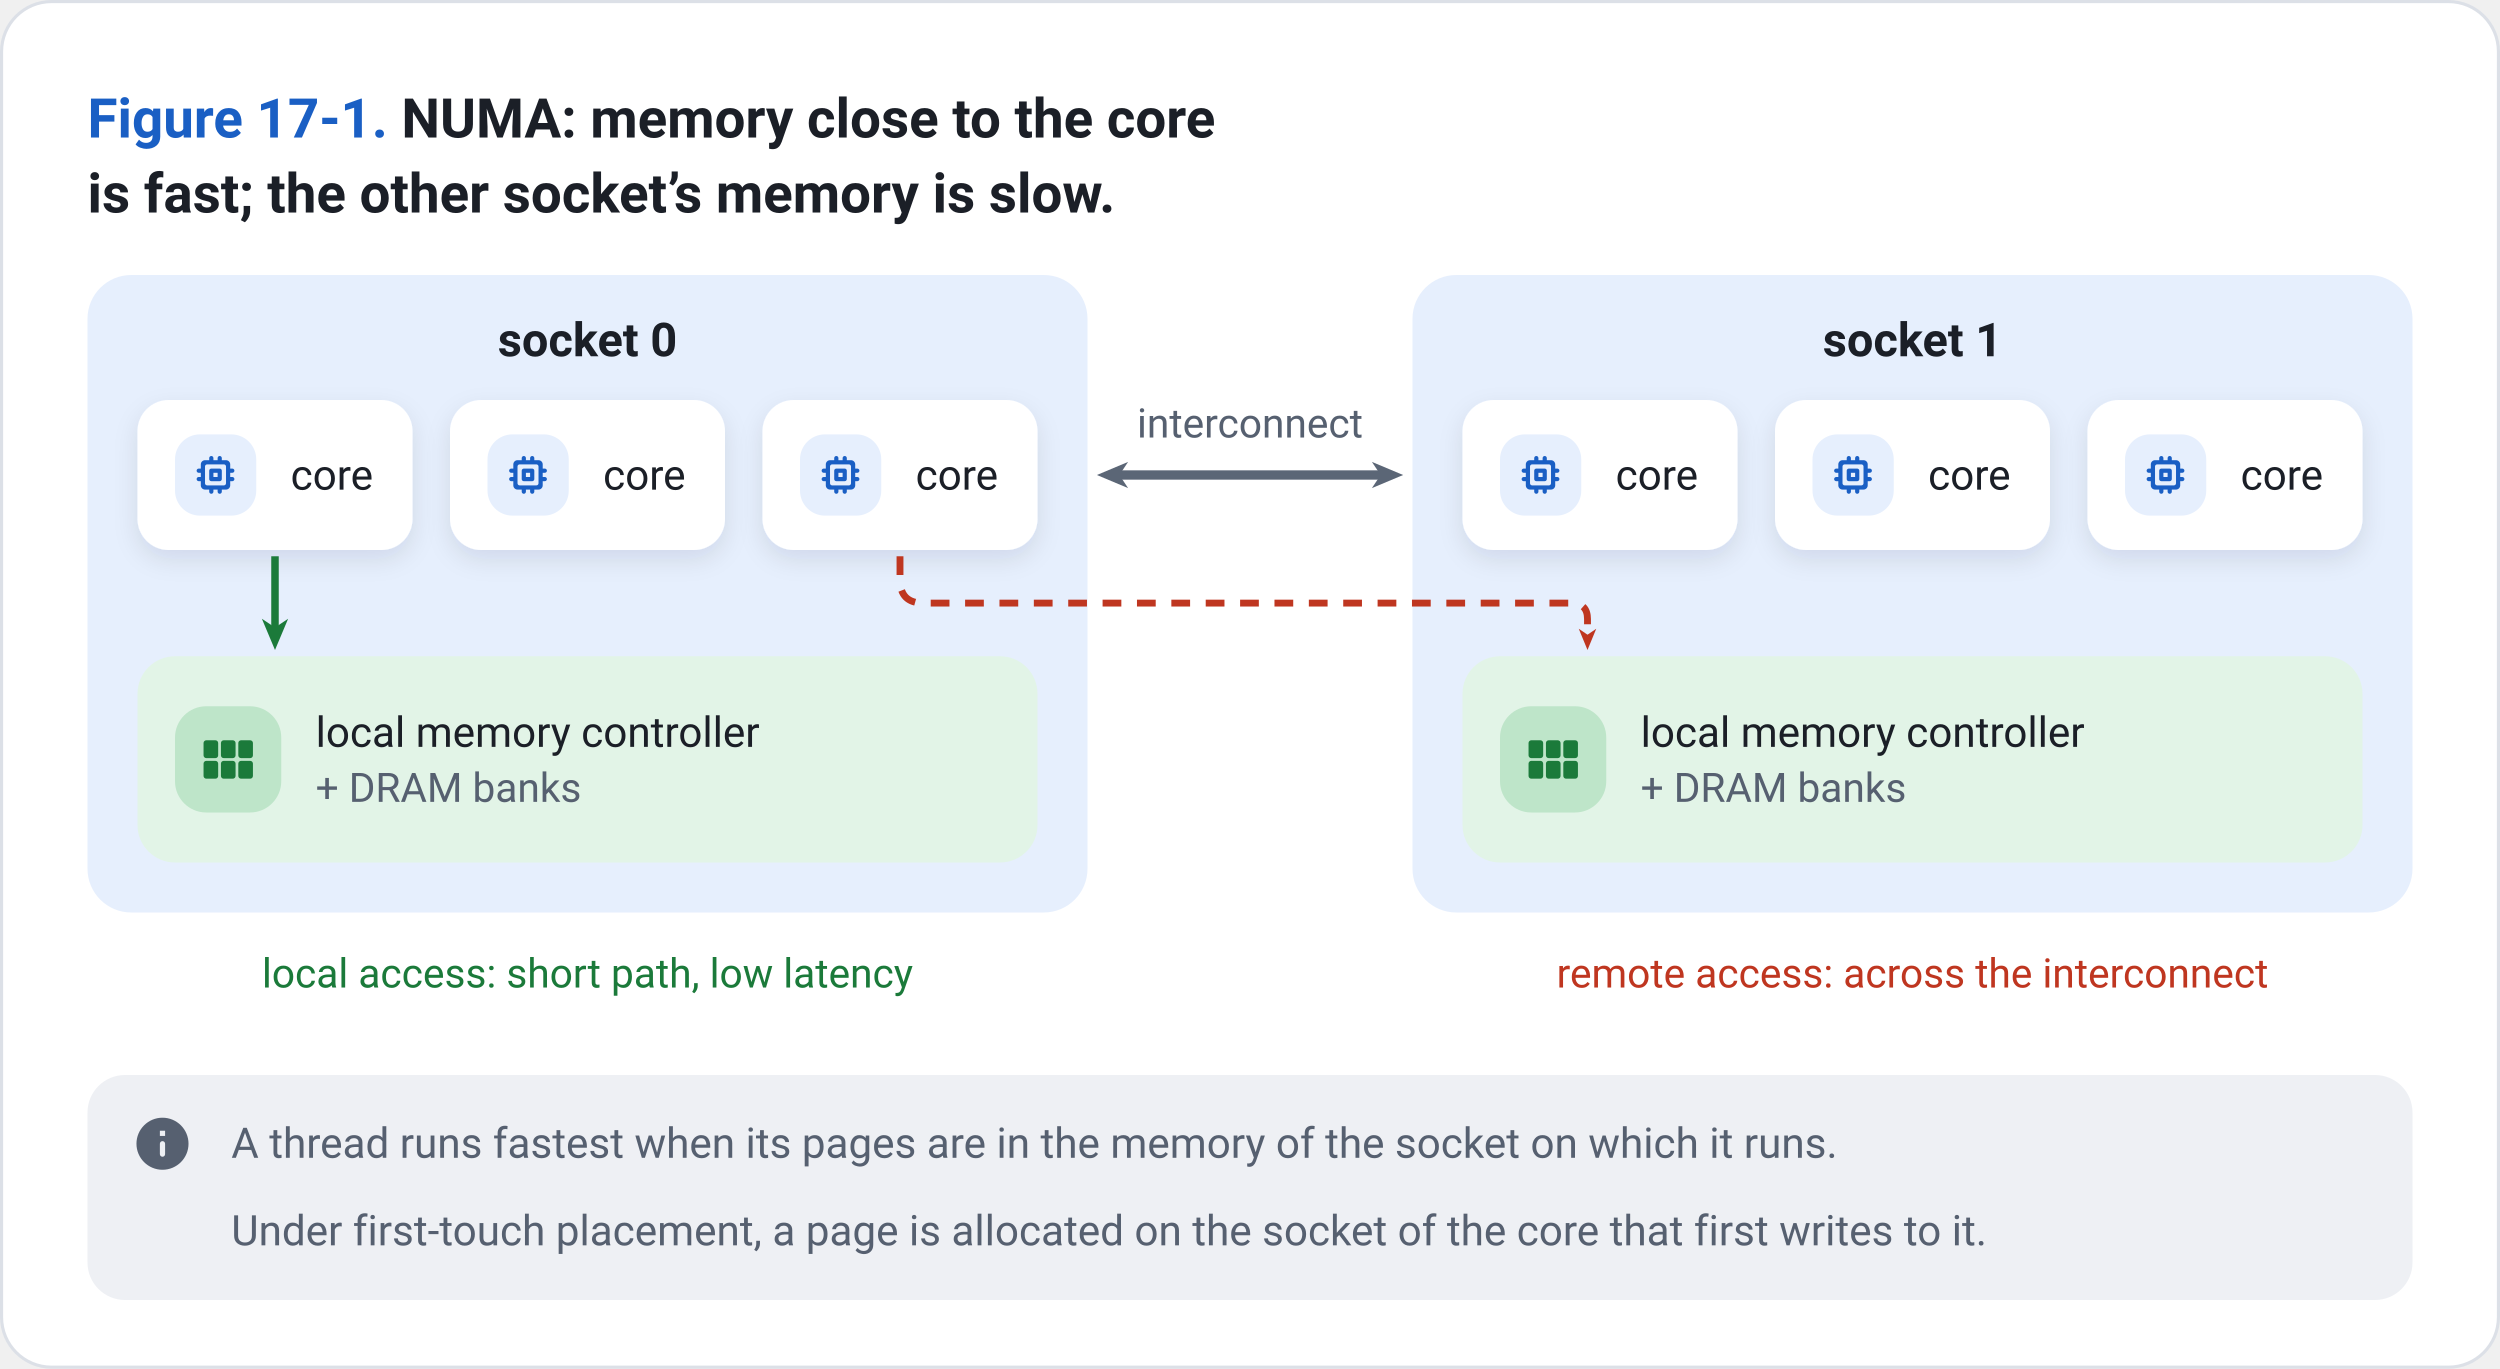
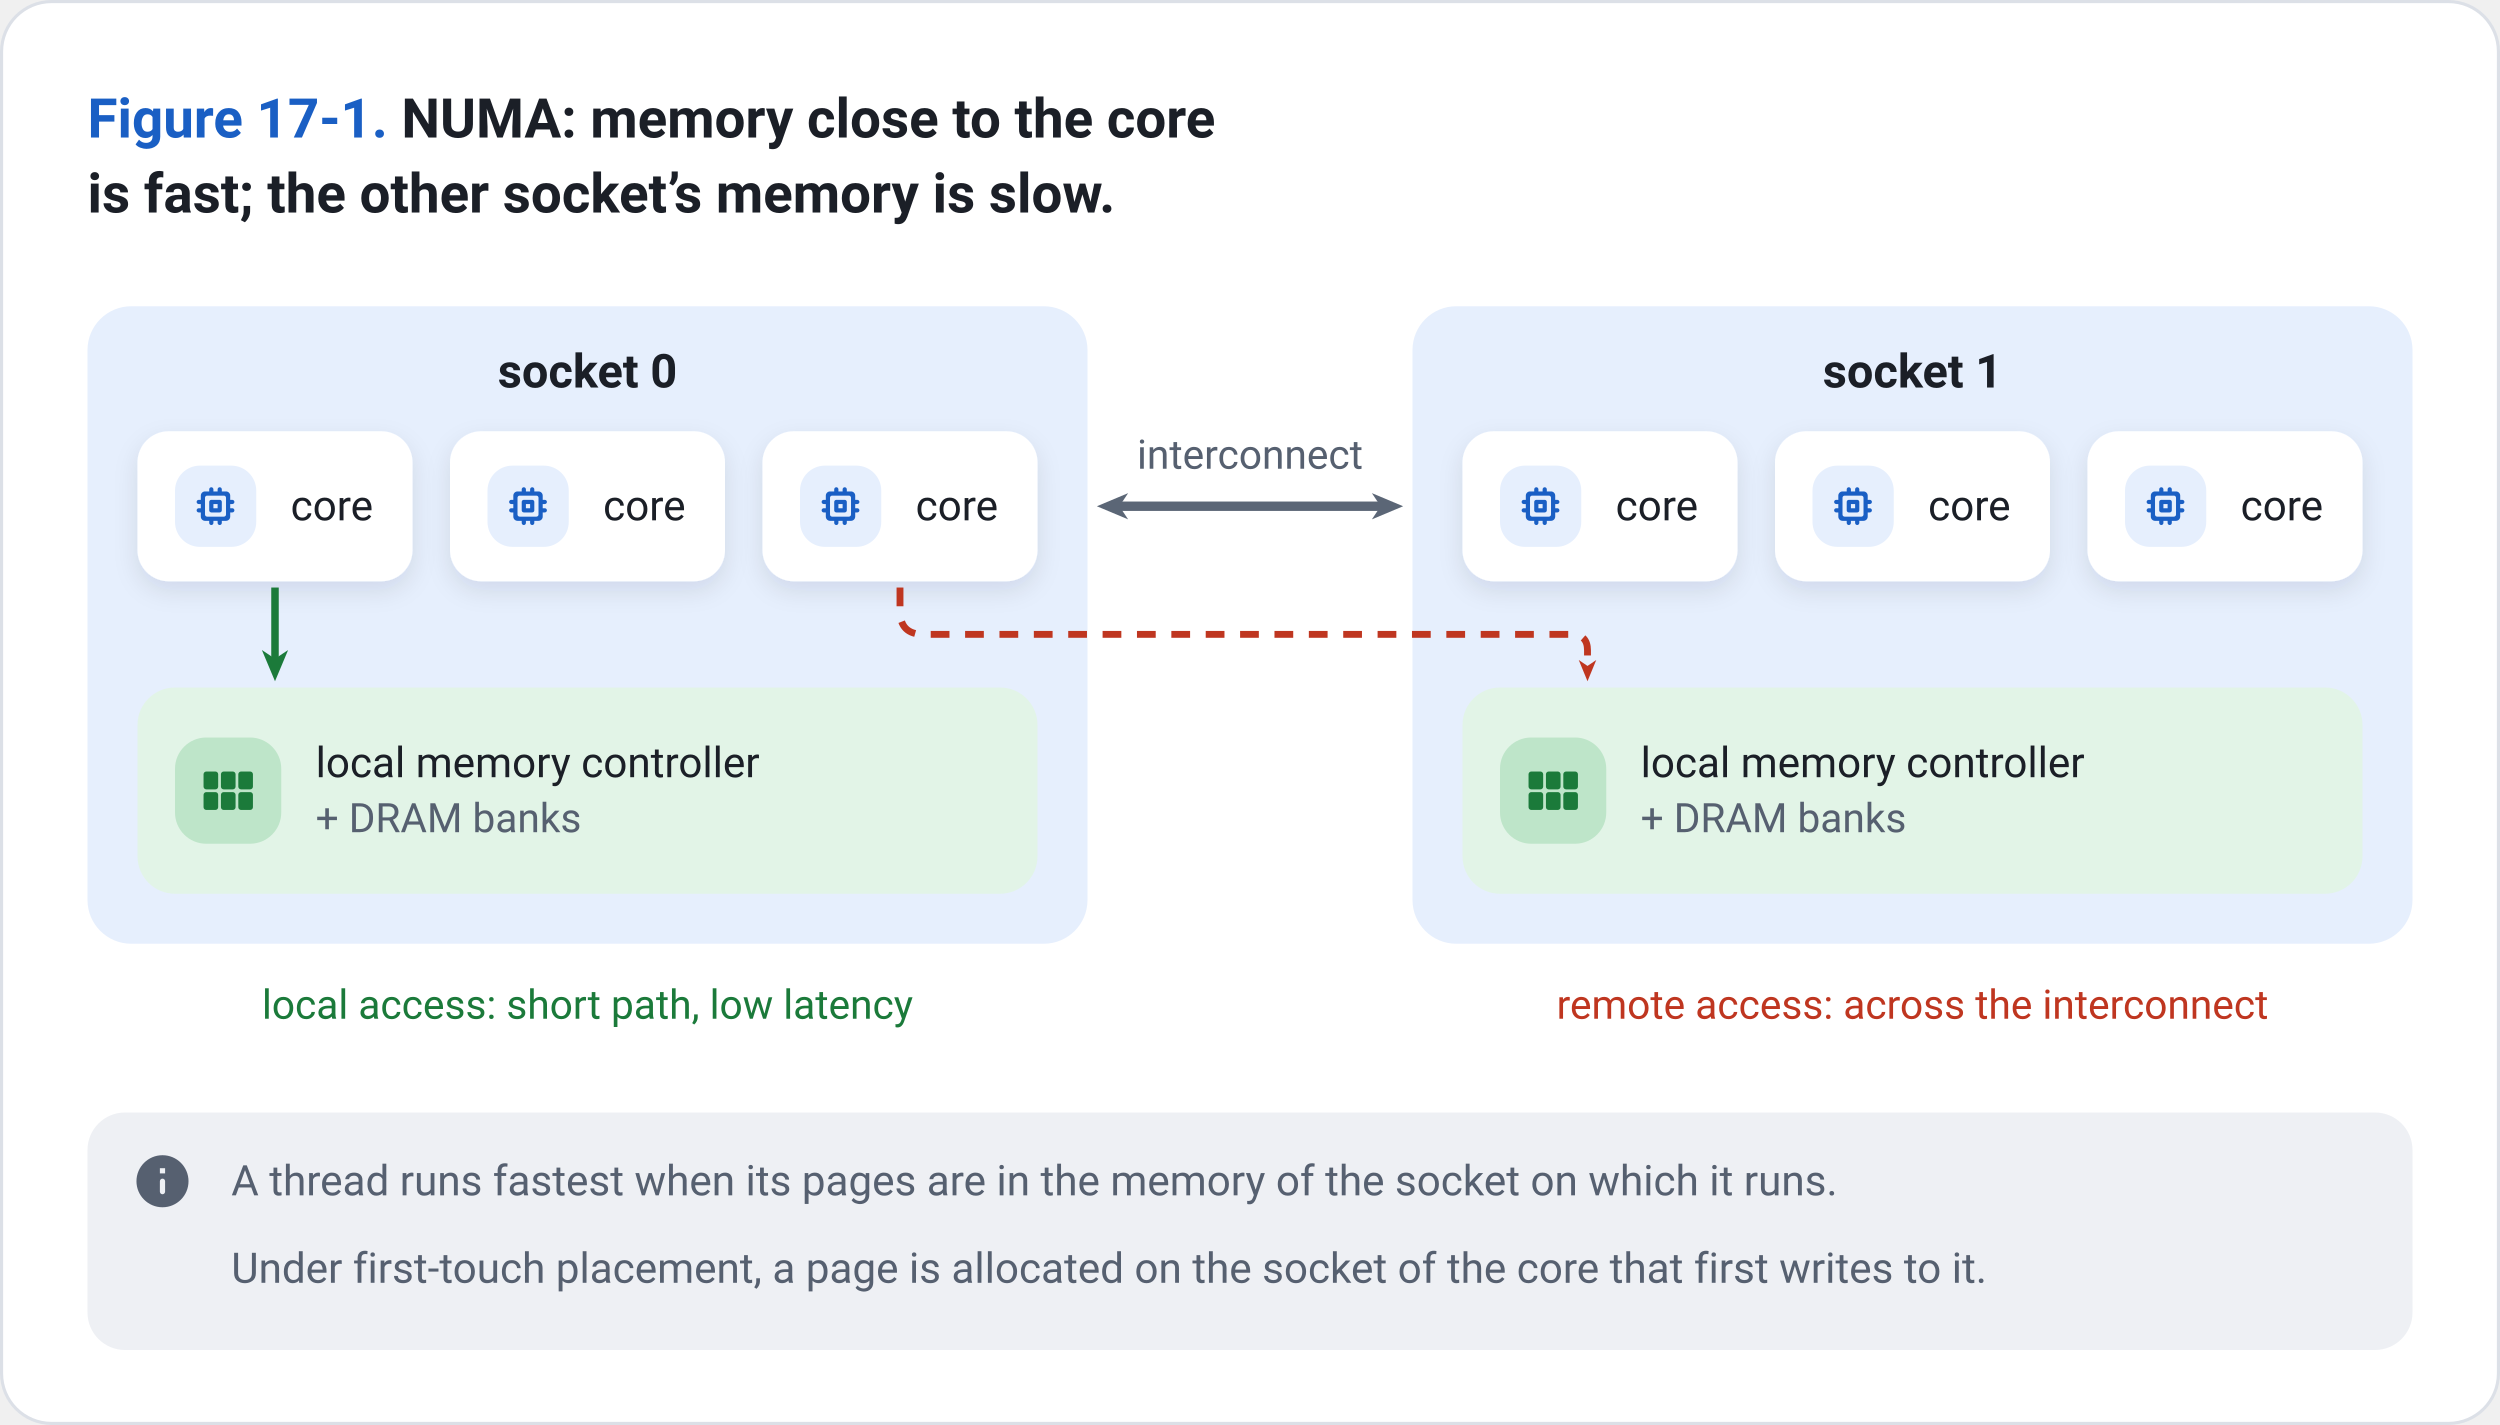
- <svg xmlns="http://www.w3.org/2000/svg" viewBox="0 0 800 438" width="800" height="438">
+ <svg xmlns="http://www.w3.org/2000/svg" viewBox="0 0 800 456" width="800" height="456">
  <style>
    text { font-family: -apple-system, BlinkMacSystemFont, "Segoe UI", Roboto, "Helvetica Neue", Arial, sans-serif; fill: #1B1F27; }
    .paper { fill: #FFFFFF; }
    .frame { fill: #FFFFFF; stroke: #DCE0E7; stroke-width: 1; }
    .card { fill: #FFFFFF; }
    .hair { stroke: #DCE0E7; stroke-width: 1.2; fill: none; }
    .muted { fill: #566070; }
    .ink { fill: #1B1F27; }
    .title { font-size: 17.5px; font-weight: 650; }
    .head { font-size: 15.5px; font-weight: 650; }
    .name { font-size: 15px; font-weight: 650; }
    .body { font-size: 13.5px; }
    .sub { font-size: 13px; }
    .mono { font-size: 12.5px; font-family: "SF Mono", SFMono-Regular, ui-monospace, Menlo, Consolas, monospace; }
    .monob { font-size: 12.5px; font-weight: 650; font-family: "SF Mono", SFMono-Regular, ui-monospace, Menlo, Consolas, monospace; }
    .small { font-size: 12px; }
    .note { font-size: 13.5px; }
    .noteb { font-size: 13.5px; font-weight: 650; }
    .sub, .small, .note { fill: #566070; }
    .c-blue { fill: #E6EFFD; }
    .m-blue { fill: #C7DBFA; }
    .a-blue { fill: #1A5FC4; }
    .t-blue { fill: #1A5FC4; }
    .w-blue { stroke: #1A5FC4; fill: none; stroke-linecap: butt; stroke-linejoin: round; }
    .o-blue { stroke: #1A5FC4; fill: none; stroke-width: 1.5; }
    .h-blue { stroke: #1A5FC4; stroke-width: 1.4; }
    .c-green { fill: #E2F4E7; }
    .m-green { fill: #BEE5C9; }
    .a-green { fill: #1B7A3A; }
    .t-green { fill: #1B7A3A; }
    .w-green { stroke: #1B7A3A; fill: none; stroke-linecap: butt; stroke-linejoin: round; }
    .o-green { stroke: #1B7A3A; fill: none; stroke-width: 1.5; }
    .h-green { stroke: #1B7A3A; stroke-width: 1.4; }
    .c-amber { fill: #FFF1D9; }
    .m-amber { fill: #FFDDA1; }
    .a-amber { fill: #9A5600; }
    .t-amber { fill: #9A5600; }
    .w-amber { stroke: #9A5600; fill: none; stroke-linecap: butt; stroke-linejoin: round; }
    .o-amber { stroke: #9A5600; fill: none; stroke-width: 1.5; }
    .h-amber { stroke: #9A5600; stroke-width: 1.4; }
    .c-red { fill: #FDE8E4; }
    .m-red { fill: #F8C8BF; }
    .a-red { fill: #BF3620; }
    .t-red { fill: #BF3620; }
    .w-red { stroke: #BF3620; fill: none; stroke-linecap: butt; stroke-linejoin: round; }
    .o-red { stroke: #BF3620; fill: none; stroke-width: 1.5; }
    .h-red { stroke: #BF3620; stroke-width: 1.4; }
    .c-purple { fill: #EFE9FC; }
    .m-purple { fill: #D9CDF8; }
    .a-purple { fill: #6240C4; }
    .t-purple { fill: #6240C4; }
    .w-purple { stroke: #6240C4; fill: none; stroke-linecap: butt; stroke-linejoin: round; }
    .o-purple { stroke: #6240C4; fill: none; stroke-width: 1.5; }
    .h-purple { stroke: #6240C4; stroke-width: 1.4; }
    .c-teal { fill: #DDF3F1; }
    .m-teal { fill: #B3E3DE; }
    .a-teal { fill: #0E7168; }
    .t-teal { fill: #0E7168; }
    .w-teal { stroke: #0E7168; fill: none; stroke-linecap: butt; stroke-linejoin: round; }
    .o-teal { stroke: #0E7168; fill: none; stroke-width: 1.5; }
    .h-teal { stroke: #0E7168; stroke-width: 1.4; }
    .c-gray { fill: #EEF0F4; }
    .m-gray { fill: #D9DDE5; }
    .a-gray { fill: #566070; }
    .t-gray { fill: #566070; }
    .w-gray { stroke: #566070; fill: none; stroke-linecap: butt; stroke-linejoin: round; }
    .o-gray { stroke: #566070; fill: none; stroke-width: 1.5; }
    .h-gray { stroke: #566070; stroke-width: 1.4; }
    .c-wire { fill: #EEF0F4; }
    .m-wire { fill: #D9DDE5; }
    .a-wire { fill: #5B6676; }
    .t-wire { fill: #5B6676; }
    .w-wire { stroke: #5B6676; fill: none; stroke-linecap: butt; stroke-linejoin: round; }
    .o-wire { stroke: #5B6676; fill: none; stroke-width: 1.5; }
    .h-wire { stroke: #5B6676; stroke-width: 1.4; }
  </style>
  <defs>
    <filter id="lift" x="-10%" y="-15%" width="120%" height="140%">
      <feDropShadow dx="0" dy="1" stdDeviation="1.2" flood-color="#1B2430" flood-opacity="0.14" />
      <feDropShadow dx="0" dy="3" stdDeviation="4" flood-color="#1B2430" flood-opacity="0.10" />
    </filter>
  </defs>
-   <rect x="0.5" y="0.5" width="799" height="437" rx="16" class="frame" />
+   <rect x="0.5" y="0.5" width="799" height="455" rx="16" class="frame" />
  <text x="28" y="44" class="title">
    <tspan class="t-blue">Figure 17-1.</tspan> NUMA: memory close to the core</text>
  <text x="28" y="68" class="title">is fast; the other socket’s memory is slow.</text>
-   <g transform="translate(0 88)">
+   <g transform="translate(0 98)">
    <rect x="28.0" y="0.0" width="320.0" height="204.0" rx="14" class="c-blue" />
    <text x="188.0" y="26.0" class="name" text-anchor="middle">socket 0</text>
    <rect x="44.0" y="40.0" width="88.0" height="48.0" rx="10" class="card" filter="url(#lift)" />
    <rect x="56.0" y="51.0" width="26.0" height="26.0" rx="8" class="c-blue" />
    <g transform="translate(60.9 55.9) scale(0.672)" class="a-blue">
      <path d="M14 9h-4c-.55 0-1 .45-1 1v4c0 .55.45 1 1 1h4c.55 0 1-.45 1-1v-4c0-.55-.45-1-1-1zm-1 4h-2v-2h2v2zm8-3c0-.55-.45-1-1-1h-1V7c0-1.1-.9-2-2-2h-2V4c0-.55-.45-1-1-1s-1 .45-1 1v1h-2V4c0-.55-.45-1-1-1s-1 .45-1 1v1H7c-1.1 0-2 .9-2 2v2H4c-.55 0-1 .45-1 1s.45 1 1 1h1v2H4c-.55 0-1 .45-1 1s.45 1 1 1h1v2c0 1.1.9 2 2 2h2v1c0 .55.45 1 1 1s1-.45 1-1v-1h2v1c0 .55.45 1 1 1s1-.45 1-1v-1h2c1.1 0 2-.9 2-2v-2h1c.55 0 1-.45 1-1s-.45-1-1-1h-1v-2h1c.55 0 1-.45 1-1zm-5 7H8c-.55 0-1-.45-1-1V8c0-.55.45-1 1-1h8c.55 0 1 .45 1 1v8c0 .55-.45 1-1 1z" />
    </g>
-     <text x="93.0" y="68.7" class="body" data-fit="93.0,124.0">core</text>
+     <text x="93.0" y="68.5" class="body" data-fit="93.0,124.0">core</text>
    <rect x="144.0" y="40.0" width="88.0" height="48.0" rx="10" class="card" filter="url(#lift)" />
    <rect x="156.0" y="51.0" width="26.0" height="26.0" rx="8" class="c-blue" />
    <g transform="translate(160.9 55.9) scale(0.672)" class="a-blue">
      <path d="M14 9h-4c-.55 0-1 .45-1 1v4c0 .55.45 1 1 1h4c.55 0 1-.45 1-1v-4c0-.55-.45-1-1-1zm-1 4h-2v-2h2v2zm8-3c0-.55-.45-1-1-1h-1V7c0-1.1-.9-2-2-2h-2V4c0-.55-.45-1-1-1s-1 .45-1 1v1h-2V4c0-.55-.45-1-1-1s-1 .45-1 1v1H7c-1.1 0-2 .9-2 2v2H4c-.55 0-1 .45-1 1s.45 1 1 1h1v2H4c-.55 0-1 .45-1 1s.45 1 1 1h1v2c0 1.1.9 2 2 2h2v1c0 .55.45 1 1 1s1-.45 1-1v-1h2v1c0 .55.45 1 1 1s1-.45 1-1v-1h2c1.1 0 2-.9 2-2v-2h1c.55 0 1-.45 1-1s-.45-1-1-1h-1v-2h1c.55 0 1-.45 1-1zm-5 7H8c-.55 0-1-.45-1-1V8c0-.55.45-1 1-1h8c.55 0 1 .45 1 1v8c0 .55-.45 1-1 1z" />
    </g>
-     <text x="193.0" y="68.7" class="body" data-fit="193.0,224.0">core</text>
+     <text x="193.0" y="68.5" class="body" data-fit="193.0,224.0">core</text>
    <rect x="244.0" y="40.0" width="88.0" height="48.0" rx="10" class="card" filter="url(#lift)" />
    <rect x="256.0" y="51.0" width="26.0" height="26.0" rx="8" class="c-blue" />
    <g transform="translate(260.9 55.9) scale(0.672)" class="a-blue">
      <path d="M14 9h-4c-.55 0-1 .45-1 1v4c0 .55.45 1 1 1h4c.55 0 1-.45 1-1v-4c0-.55-.45-1-1-1zm-1 4h-2v-2h2v2zm8-3c0-.55-.45-1-1-1h-1V7c0-1.1-.9-2-2-2h-2V4c0-.55-.45-1-1-1s-1 .45-1 1v1h-2V4c0-.55-.45-1-1-1s-1 .45-1 1v1H7c-1.1 0-2 .9-2 2v2H4c-.55 0-1 .45-1 1s.45 1 1 1h1v2H4c-.55 0-1 .45-1 1s.45 1 1 1h1v2c0 1.1.9 2 2 2h2v1c0 .55.45 1 1 1s1-.45 1-1v-1h2v1c0 .55.45 1 1 1s1-.45 1-1v-1h2c1.1 0 2-.9 2-2v-2h1c.55 0 1-.45 1-1s-.45-1-1-1h-1v-2h1c.55 0 1-.45 1-1zm-5 7H8c-.55 0-1-.45-1-1V8c0-.55.45-1 1-1h8c.55 0 1 .45 1 1v8c0 .55-.45 1-1 1z" />
    </g>
-     <text x="293.0" y="68.7" class="body" data-fit="293.0,324.0">core</text>
+     <text x="293.0" y="68.5" class="body" data-fit="293.0,324.0">core</text>
    <rect x="44.0" y="122.0" width="288.0" height="66.0" rx="12" class="c-green" />
    <rect x="56.0" y="138.0" width="34.0" height="34.0" rx="10" class="m-green" />
    <g transform="translate(62.5 144.5) scale(0.878)" class="a-green">
      <path d="M14.67 6v4.5c0 .55-.45 1-1 1h-3.33c-.55 0-1-.45-1-1V6c0-.55.45-1 1-1h3.33c.55 0 1 .45 1 1zm2 5.5H20c.55 0 1-.45 1-1V6c0-.55-.45-1-1-1h-3.33c-.55 0-1 .45-1 1v4.5c0 .55.44 1 1 1zm-2 6.5v-4.5c0-.55-.45-1-1-1h-3.33c-.55 0-1 .45-1 1V18c0 .55.45 1 1 1h3.33c.55 0 1-.45 1-1zm1-4.5V18c0 .55.45 1 1 1H20c.55 0 1-.45 1-1v-4.5c0-.55-.45-1-1-1h-3.33c-.56 0-1 .45-1 1zm-8.34-1H4c-.55 0-1 .45-1 1V18c0 .55.45 1 1 1h3.33c.55 0 1-.45 1-1v-4.5c0-.55-.44-1-1-1zm1-2V6c0-.55-.45-1-1-1H4c-.55 0-1 .45-1 1v4.5c0 .55.45 1 1 1h3.33c.56 0 1-.45 1-1z" />
    </g>
-     <text x="101.0" y="151.0" class="body" data-fit="101.0,324.0">local memory controller</text>
-     <text x="101.0" y="168.6" class="sub" data-fit="101.0,324.0">+ DRAM banks</text>
+     <text x="101.0" y="150.7" class="body" data-fit="101.0,324.0">local memory controller</text>
+     <text x="101.0" y="168.3" class="sub" data-fit="101.0,324.0">+ DRAM banks</text>
    <rect x="452.0" y="0.0" width="320.0" height="204.0" rx="14" class="c-blue" />
    <text x="612.0" y="26.0" class="name" text-anchor="middle">socket 1</text>
    <rect x="468.0" y="40.0" width="88.0" height="48.0" rx="10" class="card" filter="url(#lift)" />
    <rect x="480.0" y="51.0" width="26.0" height="26.0" rx="8" class="c-blue" />
    <g transform="translate(484.9 55.9) scale(0.672)" class="a-blue">
      <path d="M14 9h-4c-.55 0-1 .45-1 1v4c0 .55.45 1 1 1h4c.55 0 1-.45 1-1v-4c0-.55-.45-1-1-1zm-1 4h-2v-2h2v2zm8-3c0-.55-.45-1-1-1h-1V7c0-1.1-.9-2-2-2h-2V4c0-.55-.45-1-1-1s-1 .45-1 1v1h-2V4c0-.55-.45-1-1-1s-1 .45-1 1v1H7c-1.1 0-2 .9-2 2v2H4c-.55 0-1 .45-1 1s.45 1 1 1h1v2H4c-.55 0-1 .45-1 1s.45 1 1 1h1v2c0 1.1.9 2 2 2h2v1c0 .55.45 1 1 1s1-.45 1-1v-1h2v1c0 .55.45 1 1 1s1-.45 1-1v-1h2c1.1 0 2-.9 2-2v-2h1c.55 0 1-.45 1-1s-.45-1-1-1h-1v-2h1c.55 0 1-.45 1-1zm-5 7H8c-.55 0-1-.45-1-1V8c0-.55.45-1 1-1h8c.55 0 1 .45 1 1v8c0 .55-.45 1-1 1z" />
    </g>
-     <text x="517.0" y="68.7" class="body" data-fit="517.0,548.0">core</text>
+     <text x="517.0" y="68.5" class="body" data-fit="517.0,548.0">core</text>
    <rect x="568.0" y="40.0" width="88.0" height="48.0" rx="10" class="card" filter="url(#lift)" />
    <rect x="580.0" y="51.0" width="26.0" height="26.0" rx="8" class="c-blue" />
    <g transform="translate(584.9 55.9) scale(0.672)" class="a-blue">
      <path d="M14 9h-4c-.55 0-1 .45-1 1v4c0 .55.45 1 1 1h4c.55 0 1-.45 1-1v-4c0-.55-.45-1-1-1zm-1 4h-2v-2h2v2zm8-3c0-.55-.45-1-1-1h-1V7c0-1.1-.9-2-2-2h-2V4c0-.55-.45-1-1-1s-1 .45-1 1v1h-2V4c0-.55-.45-1-1-1s-1 .45-1 1v1H7c-1.1 0-2 .9-2 2v2H4c-.55 0-1 .45-1 1s.45 1 1 1h1v2H4c-.55 0-1 .45-1 1s.45 1 1 1h1v2c0 1.1.9 2 2 2h2v1c0 .55.45 1 1 1s1-.45 1-1v-1h2v1c0 .55.45 1 1 1s1-.45 1-1v-1h2c1.1 0 2-.9 2-2v-2h1c.55 0 1-.45 1-1s-.45-1-1-1h-1v-2h1c.55 0 1-.45 1-1zm-5 7H8c-.55 0-1-.45-1-1V8c0-.55.45-1 1-1h8c.55 0 1 .45 1 1v8c0 .55-.45 1-1 1z" />
    </g>
-     <text x="617.0" y="68.7" class="body" data-fit="617.0,648.0">core</text>
+     <text x="617.0" y="68.5" class="body" data-fit="617.0,648.0">core</text>
    <rect x="668.0" y="40.0" width="88.0" height="48.0" rx="10" class="card" filter="url(#lift)" />
    <rect x="680.0" y="51.0" width="26.0" height="26.0" rx="8" class="c-blue" />
    <g transform="translate(684.9 55.9) scale(0.672)" class="a-blue">
      <path d="M14 9h-4c-.55 0-1 .45-1 1v4c0 .55.45 1 1 1h4c.55 0 1-.45 1-1v-4c0-.55-.45-1-1-1zm-1 4h-2v-2h2v2zm8-3c0-.55-.45-1-1-1h-1V7c0-1.1-.9-2-2-2h-2V4c0-.55-.45-1-1-1s-1 .45-1 1v1h-2V4c0-.55-.45-1-1-1s-1 .45-1 1v1H7c-1.1 0-2 .9-2 2v2H4c-.55 0-1 .45-1 1s.45 1 1 1h1v2H4c-.55 0-1 .45-1 1s.45 1 1 1h1v2c0 1.1.9 2 2 2h2v1c0 .55.45 1 1 1s1-.45 1-1v-1h2v1c0 .55.45 1 1 1s1-.45 1-1v-1h2c1.1 0 2-.9 2-2v-2h1c.55 0 1-.45 1-1s-.45-1-1-1h-1v-2h1c.55 0 1-.45 1-1zm-5 7H8c-.55 0-1-.45-1-1V8c0-.55.45-1 1-1h8c.55 0 1 .45 1 1v8c0 .55-.45 1-1 1z" />
    </g>
-     <text x="717.0" y="68.7" class="body" data-fit="717.0,748.0">core</text>
+     <text x="717.0" y="68.5" class="body" data-fit="717.0,748.0">core</text>
    <rect x="468.0" y="122.0" width="288.0" height="66.0" rx="12" class="c-green" />
    <rect x="480.0" y="138.0" width="34.0" height="34.0" rx="10" class="m-green" />
    <g transform="translate(486.5 144.5) scale(0.878)" class="a-green">
      <path d="M14.67 6v4.5c0 .55-.45 1-1 1h-3.33c-.55 0-1-.45-1-1V6c0-.55.45-1 1-1h3.33c.55 0 1 .45 1 1zm2 5.5H20c.55 0 1-.45 1-1V6c0-.55-.45-1-1-1h-3.33c-.55 0-1 .45-1 1v4.5c0 .55.44 1 1 1zm-2 6.5v-4.5c0-.55-.45-1-1-1h-3.33c-.55 0-1 .45-1 1V18c0 .55.45 1 1 1h3.33c.55 0 1-.45 1-1zm1-4.5V18c0 .55.45 1 1 1H20c.55 0 1-.45 1-1v-4.5c0-.55-.45-1-1-1h-3.33c-.56 0-1 .45-1 1zm-8.34-1H4c-.55 0-1 .45-1 1V18c0 .55.45 1 1 1h3.33c.55 0 1-.45 1-1v-4.5c0-.55-.44-1-1-1zm1-2V6c0-.55-.45-1-1-1H4c-.55 0-1 .45-1 1v4.5c0 .55.45 1 1 1h3.33c.56 0 1-.45 1-1z" />
    </g>
-     <text x="525.0" y="151.0" class="body" data-fit="525.0,748.0">local memory controller</text>
-     <text x="525.0" y="168.6" class="sub" data-fit="525.0,748.0">+ DRAM banks</text>
+     <text x="525.0" y="150.7" class="body" data-fit="525.0,748.0">local memory controller</text>
+     <text x="525.0" y="168.3" class="sub" data-fit="525.0,748.0">+ DRAM banks</text>
    <polygon points="449.0,64.0 439.0,68.2 441.8,64.0 439.0,59.8" class="a-wire" />
    <polygon points="351.0,64.0 361.0,59.8 358.2,64.0 361.0,68.2" class="a-wire" />
    <path d="M358.0,64.0 L442.0,64.0" class="w-wire" stroke-width="3" />
    <text x="400.0" y="52.0" class="sub" text-anchor="middle">interconnect</text>
    <polygon points="88.0,120.0 83.8,110.0 88.0,112.8 92.2,110.0" class="a-green" />
    <path d="M88.0,90.0 L88.0,113.0" class="w-green" stroke-width="2.4" />
    <polygon points="508.0,120.0 505.2,113.2 508.0,115.1 510.8,113.2" class="a-red" />
    <path d="M288.0,90.0 L288.0,97.5 Q288.0,105.0 295.5,105.0 L502.9,105.0 Q508.0,105.0 508.0,110.1 L508.0,115.3" class="w-red" stroke-width="2.2" stroke-dasharray="6 5" />
    <text x="188.0" y="228.0" class="sub t-green" text-anchor="middle">local access: short path, low latency</text>
    <text x="612.0" y="228.0" class="sub t-red" text-anchor="middle">remote access: across the interconnect</text>
  </g>
-   <rect x="28" y="344" width="744" height="72" rx="12" class="c-gray" />
-   <g transform="translate(42 356) scale(0.833)" class="a-gray">
+   <rect x="28" y="356" width="744" height="76" rx="12" class="c-gray" />
+   <g transform="translate(42 368) scale(0.833)" class="a-gray">
    <path d="M12 2C6.48 2 2 6.48 2 12s4.48 10 10 10 10-4.48 10-10S17.52 2 12 2zm0 15c-.55 0-1-.45-1-1v-4c0-.55.45-1 1-1s1 .45 1 1v4c0 .55-.45 1-1 1zm1-8h-2V7h2v2z" />
  </g>
-   <text x="74" y="370.5" class="note" data-fit="74,760">A thread runs fastest when its pages are in the memory of the socket on which it runs.</text>
-   <text x="74" y="398.5" class="note" data-fit="74,760">Under first-touch placement, a page is allocated on the socket of the core that first writes to it.</text>
+   <text x="74" y="382.5" class="note" data-fit="74,760">A thread runs fastest when its pages are in the memory of the socket on which it runs.</text>
+   <text x="74" y="410.5" class="note" data-fit="74,760">Under first-touch placement, a page is allocated on the socket of the core that first writes to it.</text>
</svg>
